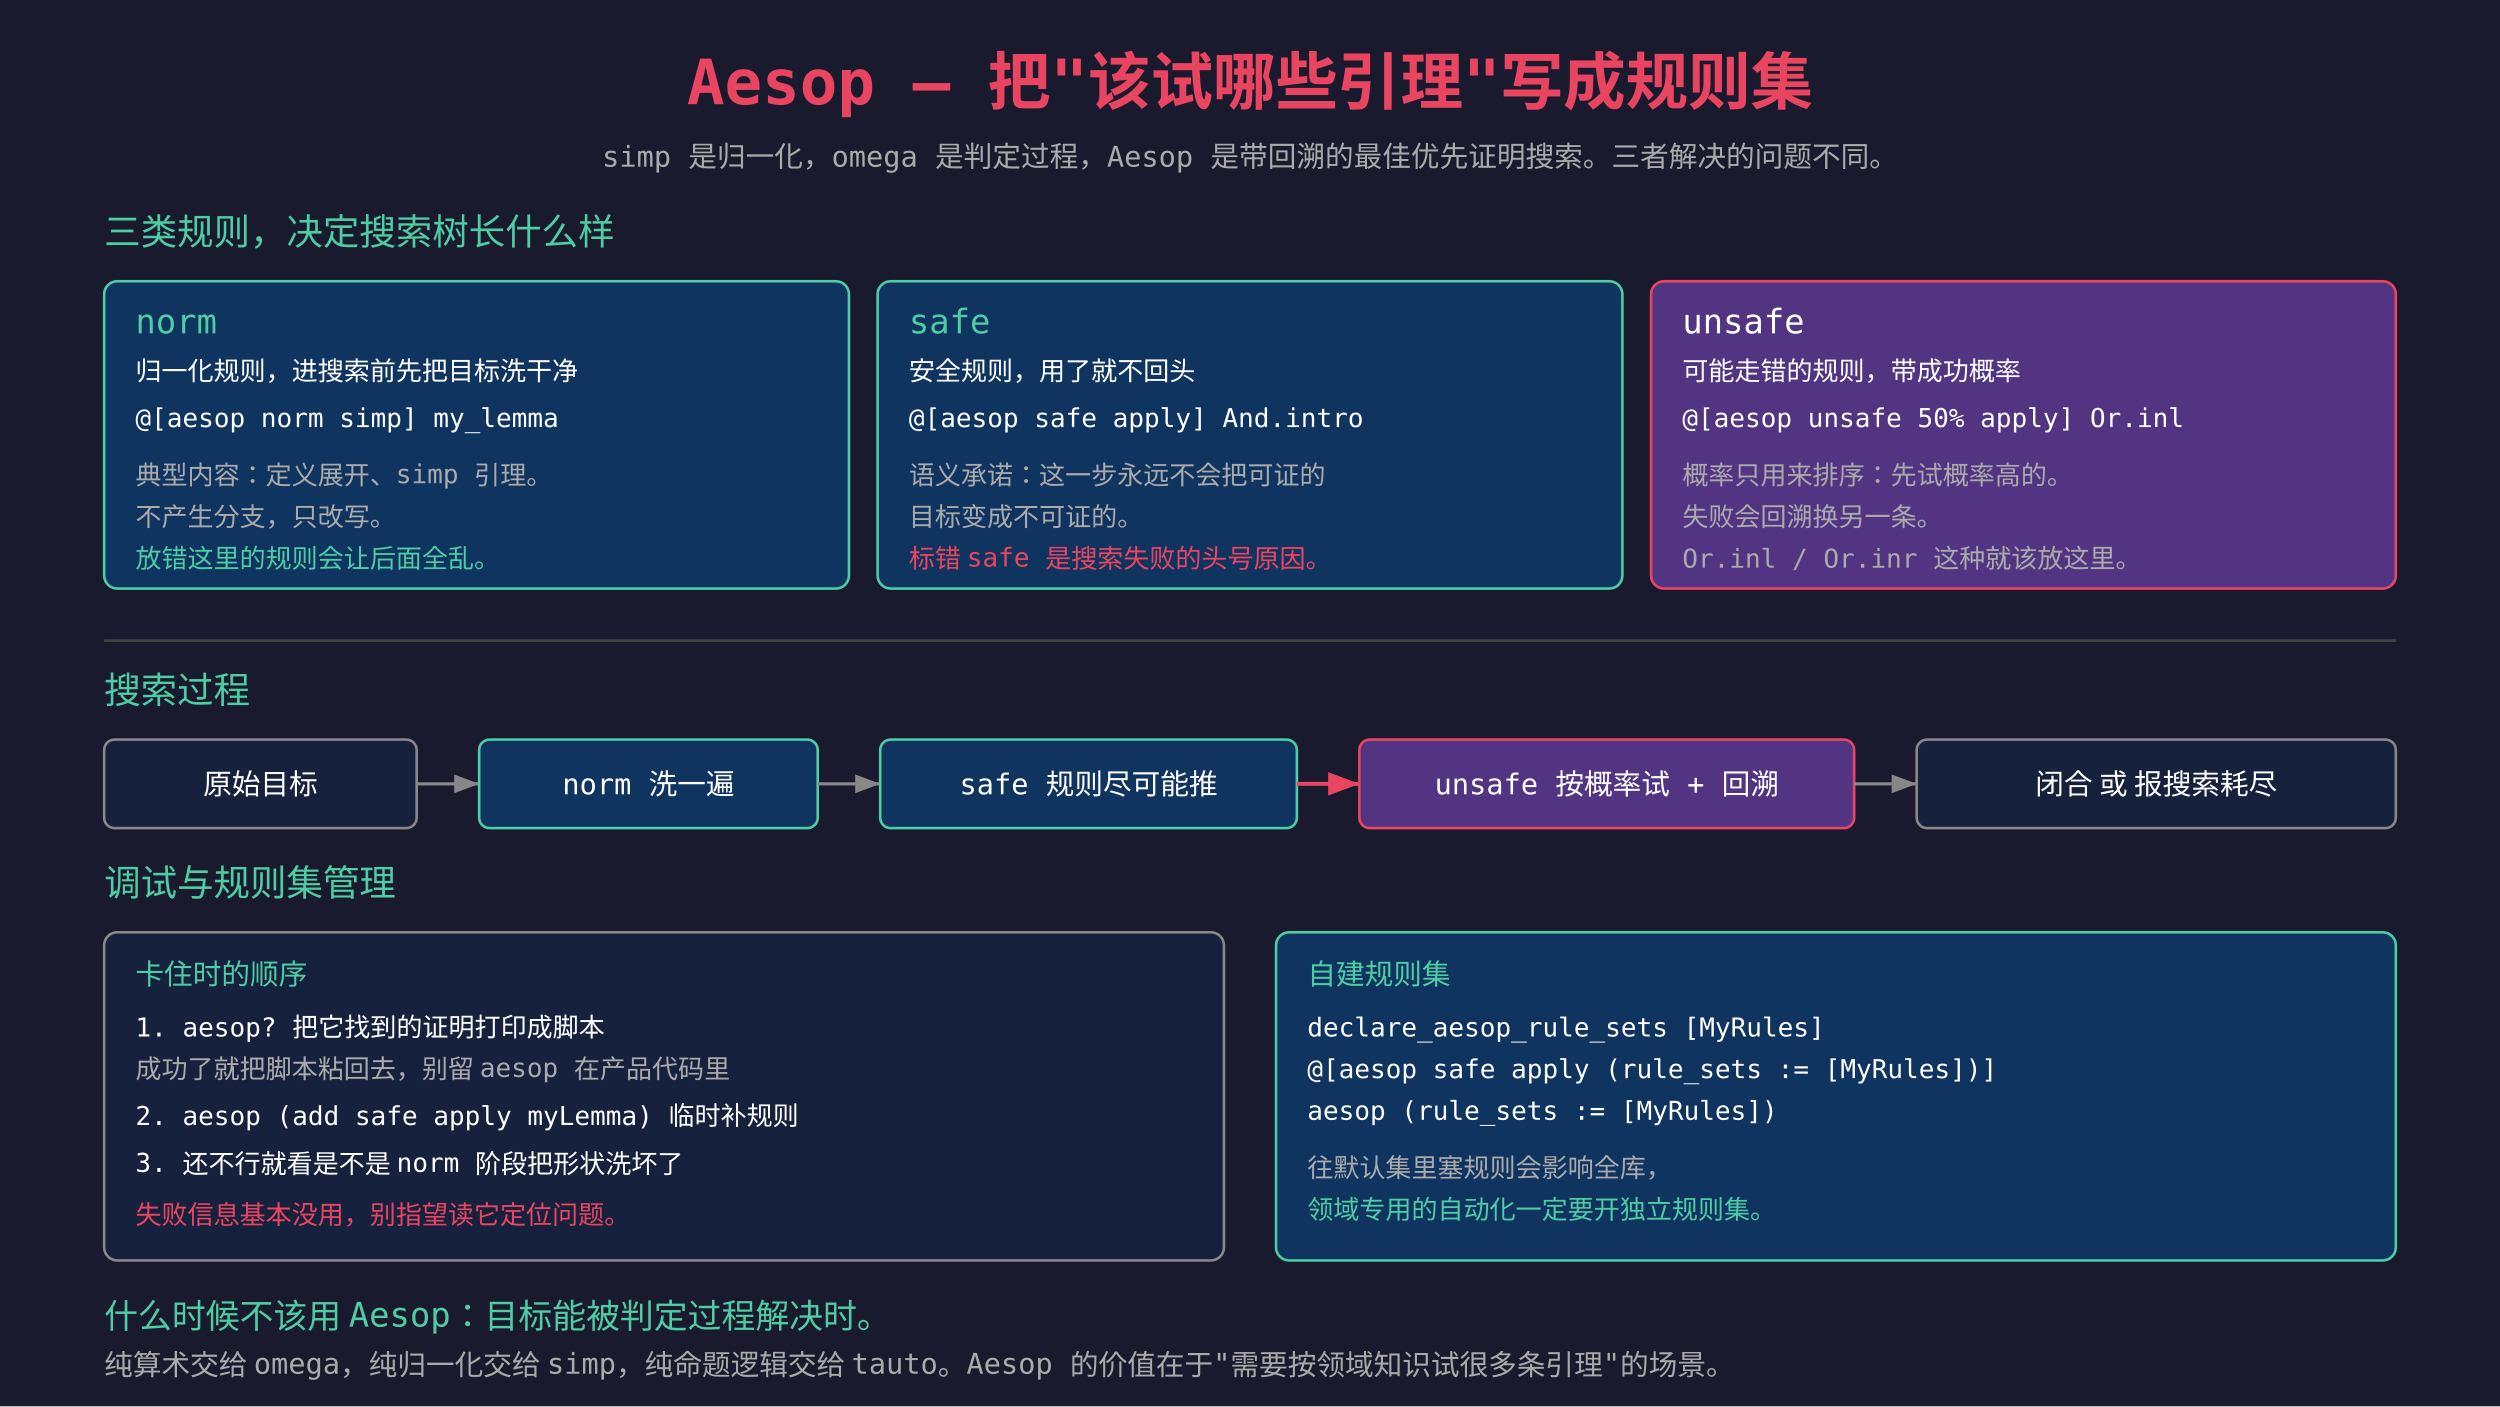
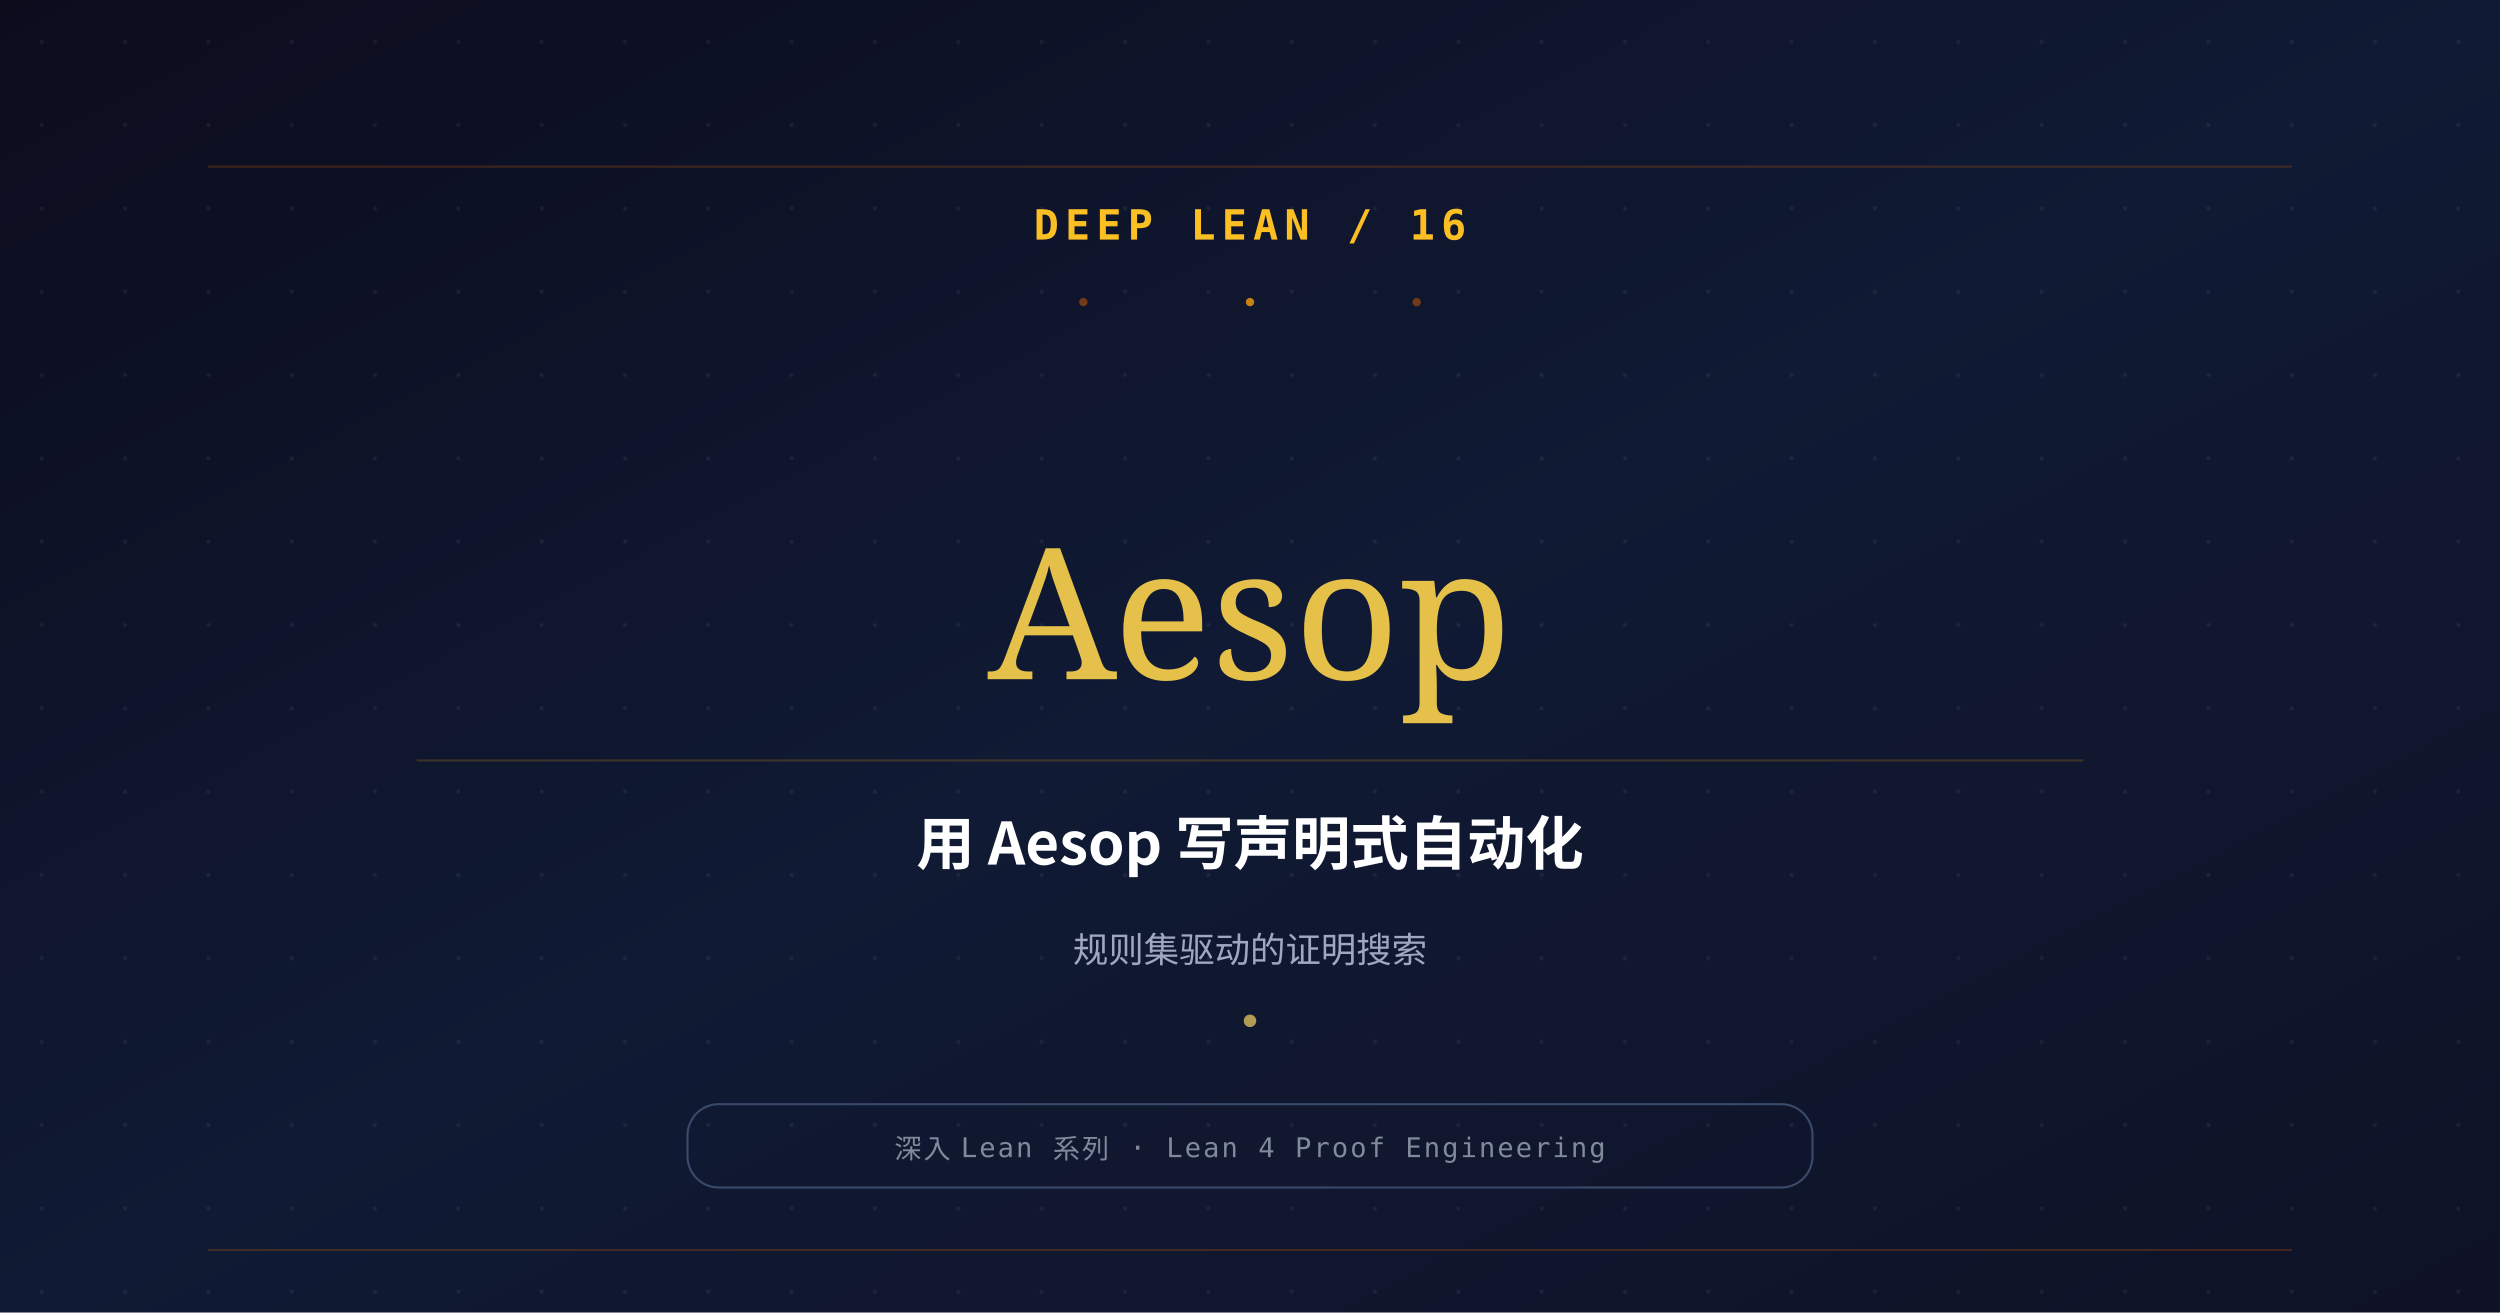
- <svg xmlns="http://www.w3.org/2000/svg" viewBox="0 0 960 540">
-   <rect width="960" height="540" fill="#1a1a2e" />
-   <text x="480" y="40" text-anchor="middle" fill="#e94560" font-family="monospace" font-size="24" font-weight="bold">Aesop — 把"该试哪些引理"写成规则集</text>
-   <text x="480" y="64" text-anchor="middle" fill="#aaa" font-family="monospace" font-size="11">simp 是归一化，omega 是判定过程，Aesop 是带回溯的最佳优先证明搜索。三者解决的问题不同。</text>
-   <text x="40" y="94" fill="#4ecca3" font-family="monospace" font-size="14">三类规则，决定搜索树长什么样</text>
-   <rect x="40" y="108" width="286" height="118" rx="5" fill="#0f3460" stroke="#4ecca3" />
-   <text x="52" y="128" fill="#4ecca3" font-family="monospace" font-size="13">norm</text>
-   <text x="52" y="146" fill="#fff" font-family="monospace" font-size="10">归一化规则，进搜索前先把目标洗干净</text>
-   <text x="52" y="164" fill="#fff" font-family="monospace" font-size="10">@[aesop norm simp] my_lemma</text>
-   <text x="52" y="186" fill="#aaa" font-family="monospace" font-size="10">典型内容：定义展开、simp 引理。</text>
-   <text x="52" y="202" fill="#aaa" font-family="monospace" font-size="10">不产生分支，只改写。</text>
-   <text x="52" y="218" fill="#4ecca3" font-family="monospace" font-size="10">放错这里的规则会让后面全乱。</text>
-   <rect x="337" y="108" width="286" height="118" rx="5" fill="#0f3460" stroke="#4ecca3" />
-   <text x="349" y="128" fill="#4ecca3" font-family="monospace" font-size="13">safe</text>
-   <text x="349" y="146" fill="#fff" font-family="monospace" font-size="10">安全规则，用了就不回头</text>
-   <text x="349" y="164" fill="#fff" font-family="monospace" font-size="10">@[aesop safe apply] And.intro</text>
-   <text x="349" y="186" fill="#aaa" font-family="monospace" font-size="10">语义承诺：这一步永远不会把可证的</text>
-   <text x="349" y="202" fill="#aaa" font-family="monospace" font-size="10">目标变成不可证的。</text>
-   <text x="349" y="218" fill="#e94560" font-family="monospace" font-size="10">标错 safe 是搜索失败的头号原因。</text>
-   <rect x="634" y="108" width="286" height="118" rx="5" fill="#533483" stroke="#e94560" />
-   <text x="646" y="128" fill="#fff" font-family="monospace" font-size="13">unsafe</text>
-   <text x="646" y="146" fill="#fff" font-family="monospace" font-size="10">可能走错的规则，带成功概率</text>
-   <text x="646" y="164" fill="#fff" font-family="monospace" font-size="10">@[aesop unsafe 50% apply] Or.inl</text>
-   <text x="646" y="186" fill="#aaa" font-family="monospace" font-size="10">概率只用来排序：先试概率高的。</text>
-   <text x="646" y="202" fill="#aaa" font-family="monospace" font-size="10">失败会回溯换另一条。</text>
-   <text x="646" y="218" fill="#aaa" font-family="monospace" font-size="10">Or.inl / Or.inr 这种就该放这里。</text>
-   <line x1="40" y1="246" x2="920" y2="246" stroke="#444" stroke-width="1" />
-   <text x="40" y="270" fill="#4ecca3" font-family="monospace" font-size="14">搜索过程</text>
-   <rect x="40" y="284" width="120" height="34" rx="4" fill="#16213e" stroke="#888" />
-   <text x="100" y="305" text-anchor="middle" fill="#fff" font-family="monospace" font-size="11">原始目标</text>
-   <line x1="160" y1="301" x2="184" y2="301" stroke="#888" stroke-width="1.2" marker-end="url(#ar)" />
-   <rect x="184" y="284" width="130" height="34" rx="4" fill="#0f3460" stroke="#4ecca3" />
-   <text x="249" y="305" text-anchor="middle" fill="#fff" font-family="monospace" font-size="11">norm 洗一遍</text>
-   <line x1="314" y1="301" x2="338" y2="301" stroke="#888" stroke-width="1.2" marker-end="url(#ar)" />
-   <rect x="338" y="284" width="160" height="34" rx="4" fill="#0f3460" stroke="#4ecca3" />
-   <text x="418" y="305" text-anchor="middle" fill="#fff" font-family="monospace" font-size="11">safe 规则尽可能推</text>
-   <line x1="498" y1="301" x2="522" y2="301" stroke="#e94560" stroke-width="1.5" marker-end="url(#ar2)" />
-   <rect x="522" y="284" width="190" height="34" rx="4" fill="#533483" stroke="#e94560" />
-   <text x="617" y="305" text-anchor="middle" fill="#fff" font-family="monospace" font-size="11">unsafe 按概率试 + 回溯</text>
-   <line x1="712" y1="301" x2="736" y2="301" stroke="#888" stroke-width="1.2" marker-end="url(#ar)" />
-   <rect x="736" y="284" width="184" height="34" rx="4" fill="#16213e" stroke="#888" />
-   <text x="828" y="305" text-anchor="middle" fill="#fff" font-family="monospace" font-size="11">闭合 或 报搜索耗尽</text>
-   <text x="40" y="344" fill="#4ecca3" font-family="monospace" font-size="14">调试与规则集管理</text>
-   <rect x="40" y="358" width="430" height="126" rx="5" fill="#16213e" stroke="#888" />
-   <text x="52" y="378" fill="#4ecca3" font-family="monospace" font-size="11">卡住时的顺序</text>
-   <text x="52" y="398" fill="#fff" font-family="monospace" font-size="10">1. aesop?  把它找到的证明打印成脚本</text>
-   <text x="52" y="414" fill="#aaa" font-family="monospace" font-size="10">   成功了就把脚本粘回去，别留 aesop 在产品代码里</text>
-   <text x="52" y="432" fill="#fff" font-family="monospace" font-size="10">2. aesop (add safe apply myLemma)  临时补规则</text>
-   <text x="52" y="450" fill="#fff" font-family="monospace" font-size="10">3. 还不行就看是不是 norm 阶段把形状洗坏了</text>
-   <text x="52" y="470" fill="#e94560" font-family="monospace" font-size="10">失败信息基本没用，别指望读它定位问题。</text>
-   <rect x="490" y="358" width="430" height="126" rx="5" fill="#0f3460" stroke="#4ecca3" />
-   <text x="502" y="378" fill="#4ecca3" font-family="monospace" font-size="11">自建规则集</text>
-   <text x="502" y="398" fill="#fff" font-family="monospace" font-size="10">declare_aesop_rule_sets [MyRules]</text>
-   <text x="502" y="414" fill="#fff" font-family="monospace" font-size="10">@[aesop safe apply (rule_sets := [MyRules])]</text>
-   <text x="502" y="430" fill="#fff" font-family="monospace" font-size="10">aesop (rule_sets := [MyRules])</text>
-   <text x="502" y="452" fill="#aaa" font-family="monospace" font-size="10">往默认集里塞规则会影响全库，</text>
-   <text x="502" y="468" fill="#4ecca3" font-family="monospace" font-size="10">领域专用的自动化一定要开独立规则集。</text>
-   <text x="40" y="510" fill="#4ecca3" font-family="monospace" font-size="13">什么时候不该用 Aesop：目标能被判定过程解决时。</text>
-   <text x="40" y="528" fill="#aaa" font-family="monospace" font-size="11">纯算术交给 omega，纯归一化交给 simp，纯命题逻辑交给 tauto。Aesop 的价值在于"需要按领域知识试很多条引理"的场景。</text>
+ <svg xmlns="http://www.w3.org/2000/svg" viewBox="0 0 1200 630">
  <defs>
-     <marker id="ar" markerWidth="8" markerHeight="6" refX="8" refY="3" orient="auto">
-       <path d="M0,0 L8,3 L0,6" fill="#888" />
-     </marker>
-     <marker id="ar2" markerWidth="8" markerHeight="6" refX="8" refY="3" orient="auto">
-       <path d="M0,0 L8,3 L0,6" fill="#e94560" />
-     </marker>
-     <marker id="ar3" markerWidth="8" markerHeight="6" refX="8" refY="3" orient="auto">
-       <path d="M0,0 L8,3 L0,6" fill="#4ecca3" />
-     </marker>
+     <linearGradient id="bg" x1="0%" y1="0%" x2="100%" y2="100%">
+       <stop offset="0%" style="stop-color:#0c0c1d" />
+       <stop offset="50%" style="stop-color:#101a34" />
+       <stop offset="100%" style="stop-color:#0f1226" />
+     </linearGradient>
+     <linearGradient id="accent" x1="0%" y1="0%" x2="100%" y2="0%">
+       <stop offset="0%" style="stop-color:#b45309" />
+       <stop offset="100%" style="stop-color:#f59e0b" />
+     </linearGradient>
+     <pattern id="dots" x="0" y="0" width="40" height="40" patternUnits="userSpaceOnUse">
+       <circle cx="20" cy="20" r="1" fill="white" />
+     </pattern>
  </defs>
+   <rect width="1200" height="630" fill="url(#bg)" />
+   <rect width="1200" height="630" fill="url(#dots)" opacity="0.06" />
+   <line x1="100" y1="80" x2="1100" y2="80" stroke="#b45309" stroke-width="1" opacity="0.3" />
+   <text x="600" y="115" text-anchor="middle" font-family="monospace" font-size="20" font-weight="700" letter-spacing="3" fill="#fbbf24">DEEP LEAN / 16</text>
+   <circle cx="520" cy="145" r="2" fill="#b45309" opacity="0.6" />
+   <circle cx="600" cy="145" r="2" fill="#f59e0b" opacity="0.8" />
+   <circle cx="680" cy="145" r="2" fill="#b45309" opacity="0.6" />
+   <text x="600" y="326" text-anchor="middle" font-family="Georgia, serif" font-size="88" fill="#fcd34d" opacity="0.9">Aesop</text>
+   <line x1="200" y1="365" x2="1000" y2="365" stroke="#f59e0b" stroke-width="1" opacity="0.2" />
+   <text x="600" y="415" text-anchor="middle" font-family="'PingFang SC', 'Noto Sans CJK SC', sans-serif" font-size="28" font-weight="700" fill="white">用 Aesop 写声明式自动化</text>
+   <text x="600" y="462" text-anchor="middle" font-family="'PingFang SC', 'Noto Sans CJK SC', sans-serif" font-size="17" fill="#a0a8c0">规则集驱动的证明搜索</text>
+   <rect x="330" y="530" width="540" height="40" rx="15" fill="none" stroke="#3a4a6a" stroke-width="1" />
+   <text x="600" y="556" text-anchor="middle" font-family="monospace" font-size="13" fill="#808a9a" letter-spacing="1">深入 Lean 系列 · Lean 4 Proof Engineering</text>
+   <line x1="100" y1="600" x2="1100" y2="600" stroke="#b45309" stroke-width="1" opacity="0.3" />
+   <circle cx="600" cy="490" r="3" fill="#f6d365" opacity="0.7" />
</svg>
